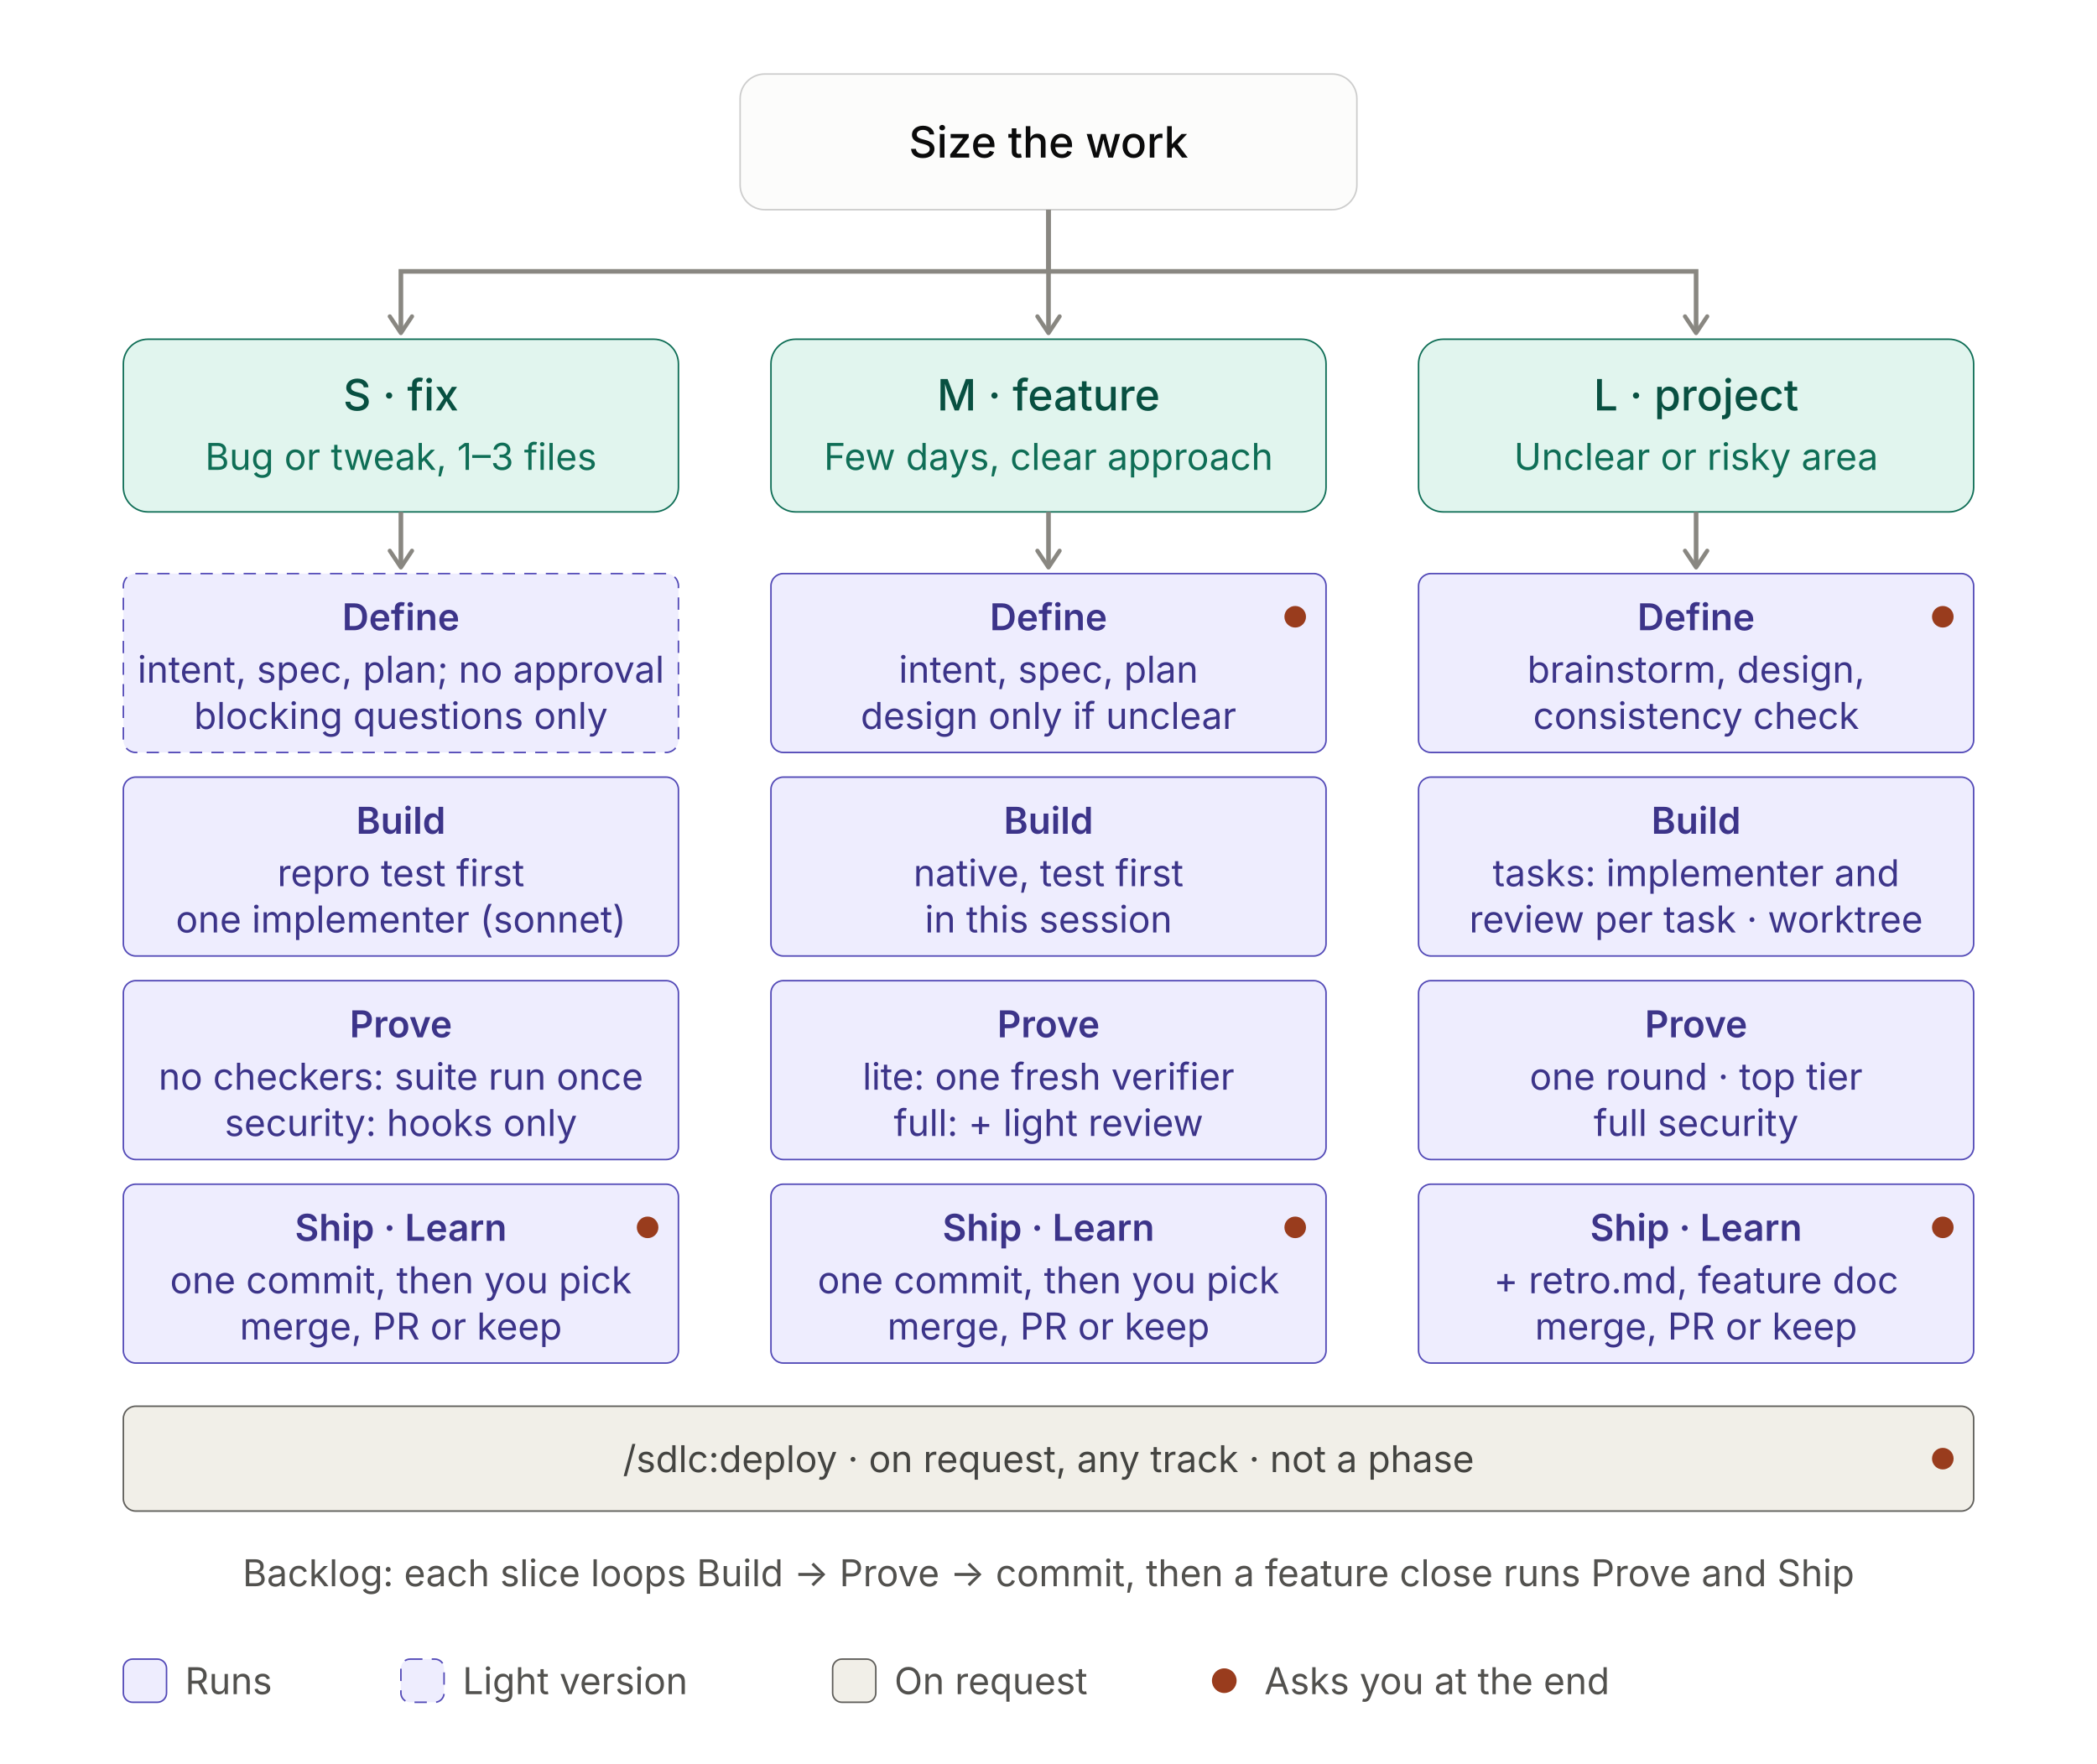
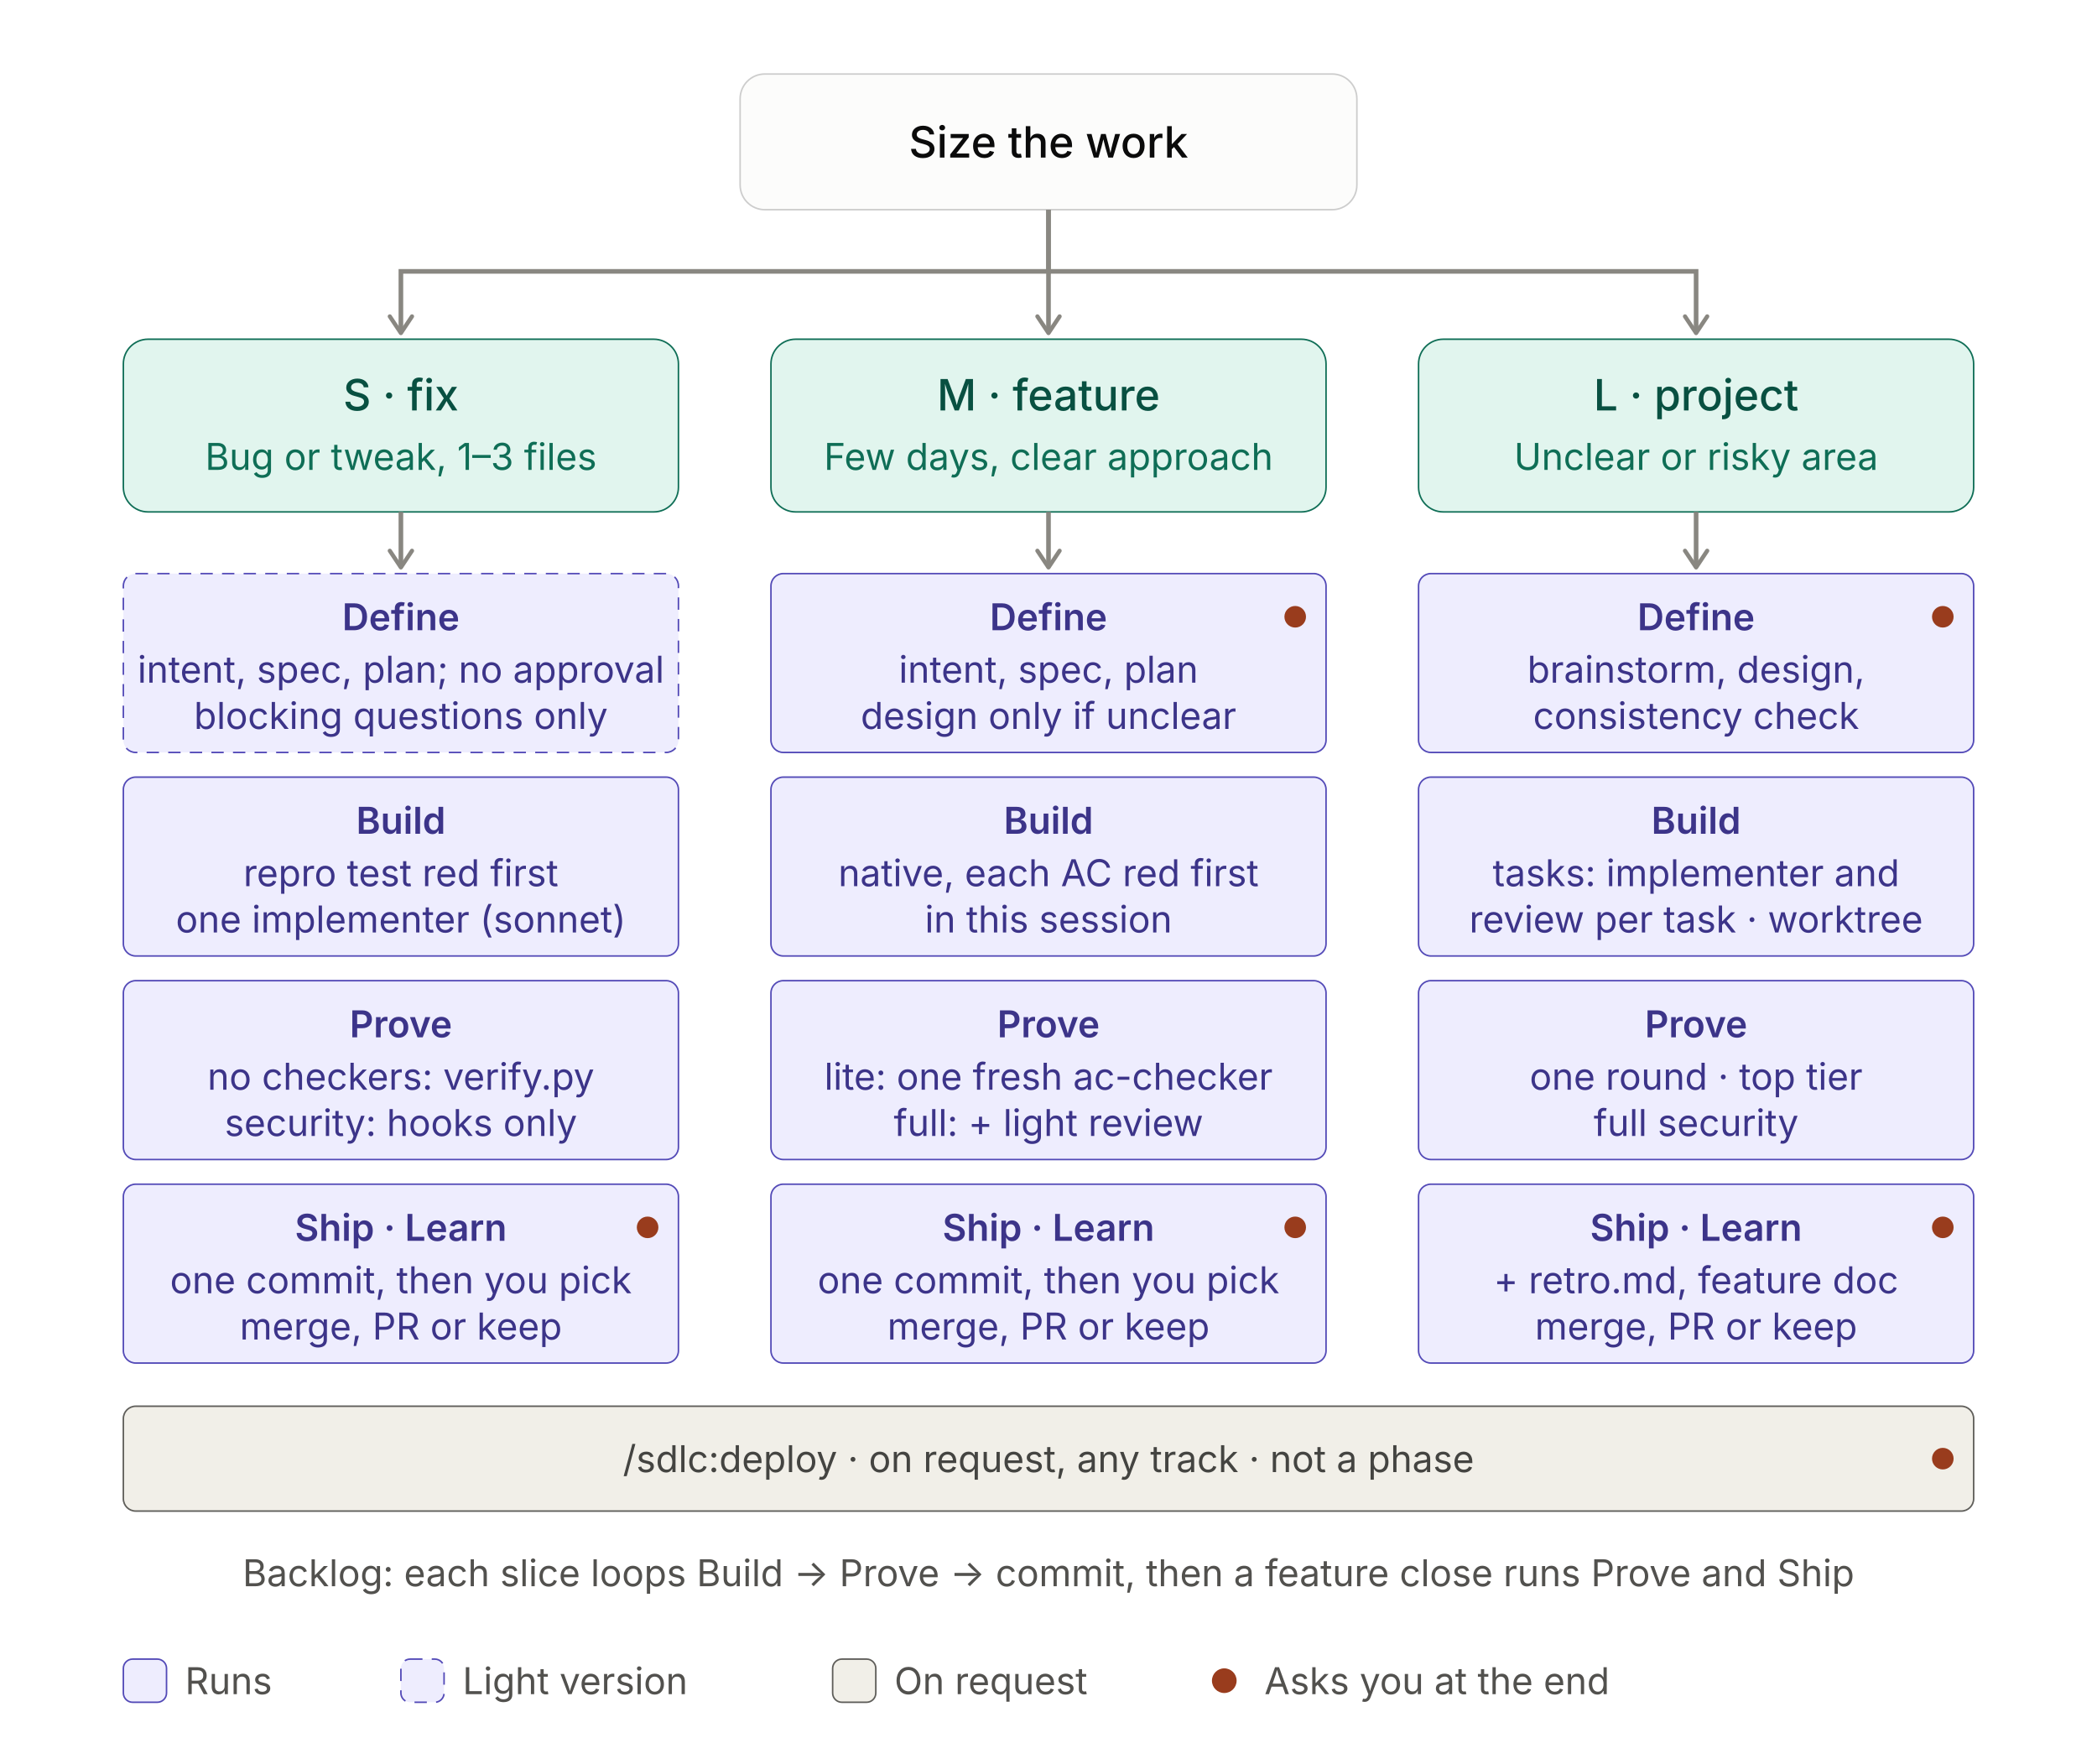
<svg xmlns="http://www.w3.org/2000/svg" width="100%" viewBox="0 0 680 572" role="img">
  <style>
text{font-family:anthropic-sans,-apple-system,"system-ui","Segoe UI",sans-serif;text-anchor:middle;dominant-baseline:central}
.a{fill:none;stroke:#898781;stroke-width:1.5}
.t{font-size:14px;font-weight:500}.s{font-size:12px}.r{font-size:12px}
.l{font-size:12px;fill:#52514e}.l[text-anchor=start]{text-anchor:start}
rect{stroke-width:.5}
.neutral rect{fill:#fcfcfb;stroke:rgba(11,11,11,.2)}.neutral .t{fill:#0b0b0b}
.head rect{fill:#e1f5ee;stroke:#0f6e56}.head .t{fill:#085041}.head .s{fill:#0f6e56}
.run rect{fill:#eeedfe;stroke:#534ab7}.run .r{fill:#3c3489}
.light rect{fill:#eeedfe;stroke:#534ab7;stroke-dasharray:4 3}.light .r{fill:#3c3489}
.opt rect{fill:#f1efe8;stroke:#5f5e5a}.opt .r{fill:#444441}
.skip rect{fill:none;stroke:rgba(11,11,11,.2);stroke-dasharray:4 3}.skip .r{fill:#898781}
.dot{fill:#993c1d}
@media (prefers-color-scheme:dark){
.a{stroke:#a09e96}.l{fill:#aaa8a2}
.neutral rect{fill:#262624;stroke:rgba(255,255,255,.2)}.neutral .t{fill:#f0efea}
.head rect{fill:#0c3228;stroke:#5ac8a5}.head .t{fill:#aae6d4}.head .s{fill:#5ac8a5}
.run rect,.light rect{fill:#26244a;stroke:#a098f0}.run .r,.light .r{fill:#cecbfa}
.opt rect{fill:#2e2d2a;stroke:#a09e96}.opt .r{fill:#d3d1c7}
.skip rect{stroke:rgba(255,255,255,.2)}.skip .r{fill:#8a8881}
.dot{fill:#e68c6e}
}</style>
  <defs>
    <marker id="arrow" viewBox="0 0 10 10" refX="8" refY="5" markerWidth="6" markerHeight="6" orient="auto-start-reverse">
      <path d="M2 1L8 5L2 9" fill="none" stroke="context-stroke" stroke-width="1.5" stroke-linecap="round" stroke-linejoin="round" />
    </marker>
  </defs>
  <g class="neutral">
    <rect x="240" y="24" width="200" height="44" rx="8" />
    <text class="t" x="340" y="46">Size the work</text>
  </g>
  <path class="a" marker-end="url(#arrow)" d="M340 68 L340 88 L130 88 L130 108" />
  <line class="a" marker-end="url(#arrow)" x1="340" y1="68" x2="340" y2="108" />
  <path class="a" marker-end="url(#arrow)" d="M340 88 L550 88 L550 108" />
  <g class="head">
    <rect x="40" y="110" width="180" height="56" rx="8" />
    <text class="t" x="130.0" y="128">S · fix</text>
    <text class="s" x="130.0" y="148">Bug or tweak, 1–3 files</text>
  </g>
  <line class="a" marker-end="url(#arrow)" x1="130.0" y1="166" x2="130.0" y2="184" />
  <g class="light">
    <rect x="40" y="186" width="180" height="58" rx="4" />
    <text class="r" x="130.0" y="200" font-weight="600">Define</text>
    <text class="r" x="130.0" y="217">intent, spec, plan; no approval</text>
    <text class="r" x="130.0" y="232">blocking questions only</text>
  </g>
  <g class="run">
    <rect x="40" y="252" width="180" height="58" rx="4" />
    <text class="r" x="130.0" y="266" font-weight="600">Build</text>
-     <text class="r" x="130.0" y="283">repro test first</text>
+     <text class="r" x="130.0" y="283">repro test red first</text>
    <text class="r" x="130.0" y="298">one implementer (sonnet)</text>
  </g>
  <g class="run">
    <rect x="40" y="318" width="180" height="58" rx="4" />
    <text class="r" x="130.0" y="332" font-weight="600">Prove</text>
-     <text class="r" x="130.0" y="349">no checkers: suite run once</text>
+     <text class="r" x="130.0" y="349">no checkers: verify.py</text>
    <text class="r" x="130.0" y="364">security: hooks only</text>
  </g>
  <g class="run">
    <rect x="40" y="384" width="180" height="58" rx="4" />
    <text class="r" x="130.0" y="398" font-weight="600">Ship · Learn</text>
    <text class="r" x="130.0" y="415">one commit, then you pick</text>
    <text class="r" x="130.0" y="430">merge, PR or keep</text>
    <circle class="dot" cx="210" cy="398" r="3.5" />
  </g>
  <g class="head">
    <rect x="250" y="110" width="180" height="56" rx="8" />
    <text class="t" x="340.0" y="128">M · feature</text>
    <text class="s" x="340.0" y="148">Few days, clear approach</text>
  </g>
  <line class="a" marker-end="url(#arrow)" x1="340.0" y1="166" x2="340.0" y2="184" />
  <g class="run">
    <rect x="250" y="186" width="180" height="58" rx="4" />
    <text class="r" x="340.0" y="200" font-weight="600">Define</text>
    <text class="r" x="340.0" y="217">intent, spec, plan</text>
    <text class="r" x="340.0" y="232">design only if unclear</text>
    <circle class="dot" cx="420" cy="200" r="3.5" />
  </g>
  <g class="run">
    <rect x="250" y="252" width="180" height="58" rx="4" />
    <text class="r" x="340.0" y="266" font-weight="600">Build</text>
-     <text class="r" x="340.0" y="283">native, test first</text>
+     <text class="r" x="340.0" y="283">native, each AC red first</text>
    <text class="r" x="340.0" y="298">in this session</text>
  </g>
  <g class="run">
    <rect x="250" y="318" width="180" height="58" rx="4" />
    <text class="r" x="340.0" y="332" font-weight="600">Prove</text>
-     <text class="r" x="340.0" y="349">lite: one fresh verifier</text>
+     <text class="r" x="340.0" y="349">lite: one fresh ac-checker</text>
    <text class="r" x="340.0" y="364">full: + light review</text>
  </g>
  <g class="run">
    <rect x="250" y="384" width="180" height="58" rx="4" />
    <text class="r" x="340.0" y="398" font-weight="600">Ship · Learn</text>
    <text class="r" x="340.0" y="415">one commit, then you pick</text>
    <text class="r" x="340.0" y="430">merge, PR or keep</text>
    <circle class="dot" cx="420" cy="398" r="3.5" />
  </g>
  <g class="head">
    <rect x="460" y="110" width="180" height="56" rx="8" />
    <text class="t" x="550.0" y="128">L · project</text>
    <text class="s" x="550.0" y="148">Unclear or risky area</text>
  </g>
  <line class="a" marker-end="url(#arrow)" x1="550.0" y1="166" x2="550.0" y2="184" />
  <g class="run">
    <rect x="460" y="186" width="180" height="58" rx="4" />
    <text class="r" x="550.0" y="200" font-weight="600">Define</text>
    <text class="r" x="550.0" y="217">brainstorm, design,</text>
    <text class="r" x="550.0" y="232">consistency check</text>
    <circle class="dot" cx="630" cy="200" r="3.5" />
  </g>
  <g class="run">
    <rect x="460" y="252" width="180" height="58" rx="4" />
    <text class="r" x="550.0" y="266" font-weight="600">Build</text>
    <text class="r" x="550.0" y="283">tasks: implementer and</text>
    <text class="r" x="550.0" y="298">review per task · worktree</text>
  </g>
  <g class="run">
    <rect x="460" y="318" width="180" height="58" rx="4" />
    <text class="r" x="550.0" y="332" font-weight="600">Prove</text>
    <text class="r" x="550.0" y="349">one round · top tier</text>
    <text class="r" x="550.0" y="364">full security</text>
  </g>
  <g class="run">
    <rect x="460" y="384" width="180" height="58" rx="4" />
    <text class="r" x="550.0" y="398" font-weight="600">Ship · Learn</text>
    <text class="r" x="550.0" y="415">+ retro.md, feature doc</text>
    <text class="r" x="550.0" y="430">merge, PR or keep</text>
    <circle class="dot" cx="630" cy="398" r="3.5" />
  </g>
  <g class="opt">
    <rect x="40" y="456" width="600" height="34" rx="4" />
    <text class="r" x="340" y="473">/sdlc:deploy · on request, any track · not a phase</text>
    <circle class="dot" cx="630" cy="473" r="3.5" />
  </g>
  <text class="l" x="340" y="510">Backlog: each slice loops Build → Prove → commit, then a feature close runs Prove and Ship</text>
  <g class="run">
    <rect x="40" y="538" width="14" height="14" rx="3" />
  </g>
  <text class="l" text-anchor="start" x="60" y="545">Runs</text>
  <g class="light">
    <rect x="130" y="538" width="14" height="14" rx="3" />
  </g>
  <text class="l" text-anchor="start" x="150" y="545">Light version</text>
  <g class="opt">
    <rect x="270" y="538" width="14" height="14" rx="3" />
  </g>
  <text class="l" text-anchor="start" x="290" y="545">On request</text>
  <circle class="dot" cx="397" cy="545" r="4" />
  <text class="l" text-anchor="start" x="410" y="545">Asks you at the end</text>
</svg>
